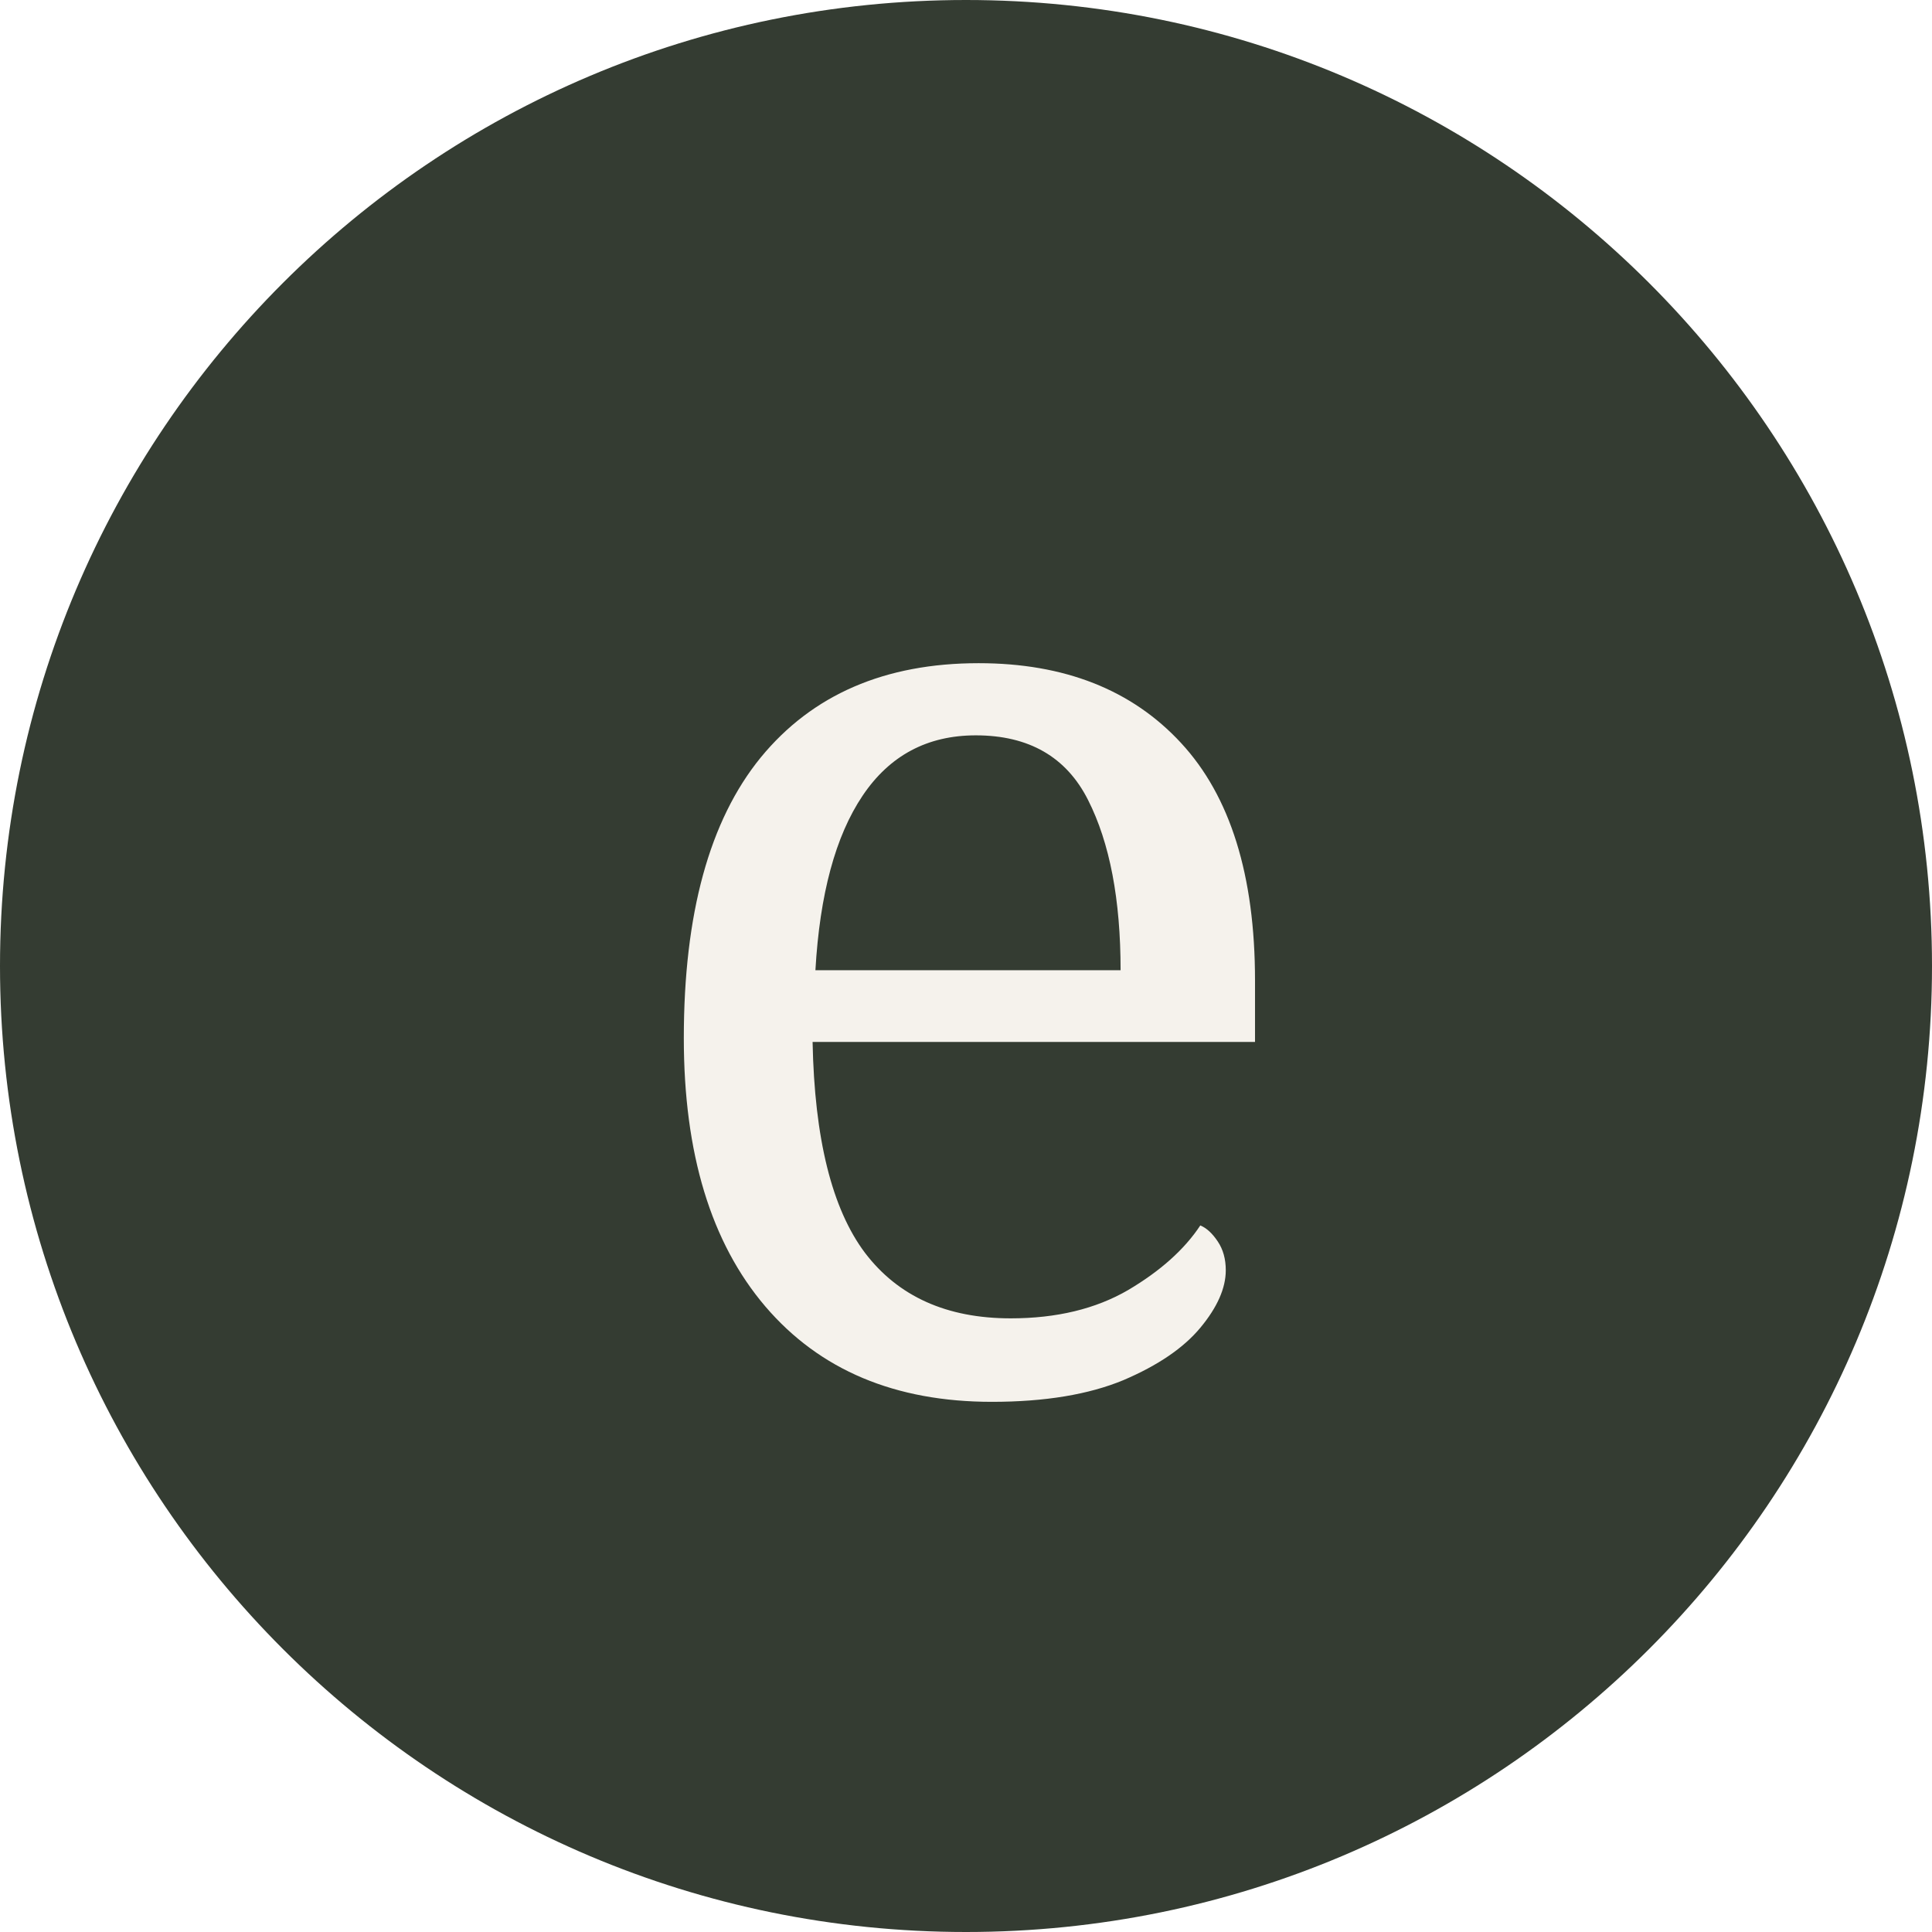
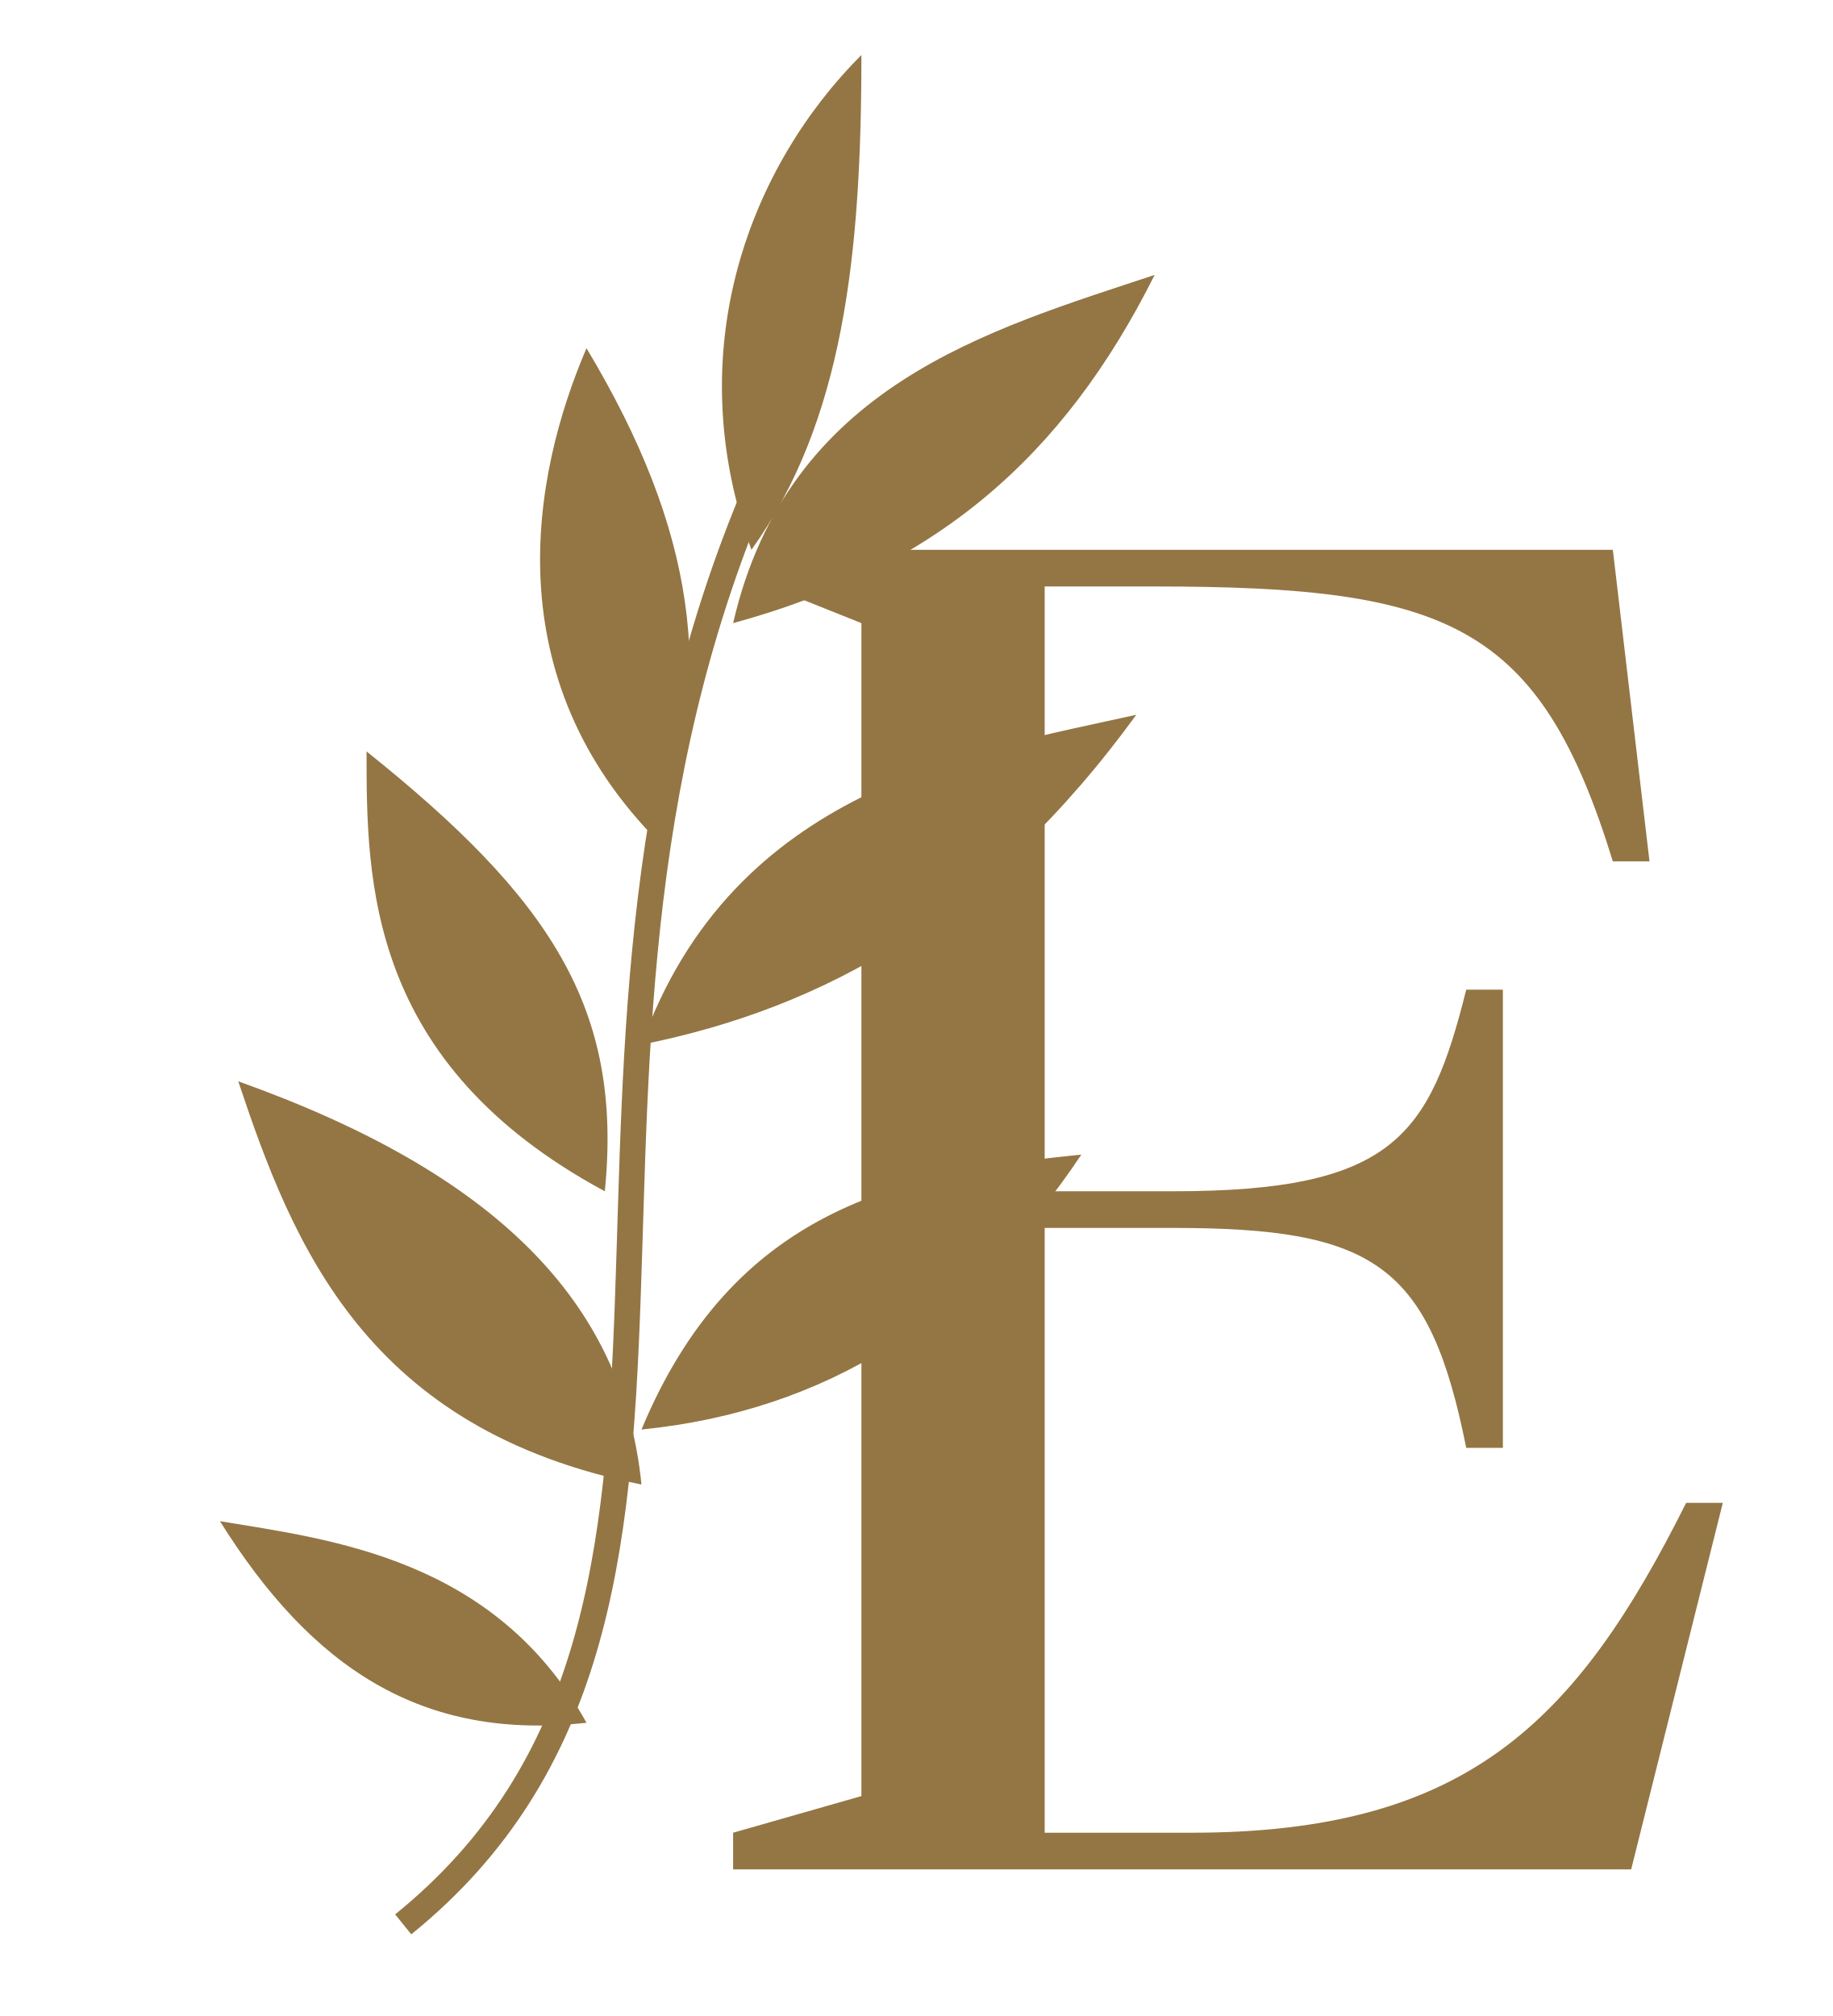
- <svg xmlns="http://www.w3.org/2000/svg" viewBox="0 0 64 64">
-   <rect width="64" height="64" rx="32" fill="#343c32" />
-   <text x="32" y="46" text-anchor="middle" font-family="Georgia,serif" font-size="44" fill="#f5f2ec">e</text>
+ <svg xmlns="http://www.w3.org/2000/svg" viewBox="0 0 100 110" color="#947644">
+   <path fill="currentColor" d="M42 30H88L90 47H88C84 34 79 32 63 32H57V65H64C76 65 78 62 80 54H82V79H80C78 69 75 67 64 67H57V100H65C80 100 86 94 92 82H94L89 102H40V100L47 98V34L42 32Z" />
+   <path d="M22 105C43 88 27 58 42 25" fill="none" stroke="currentColor" stroke-width="1.4" />
+   <path fill="currentColor" d="M35 81C20 78 16 68 13 59C27 64 34 71 35 81ZM33 65C20 58 20 48 20 41C30 49 34 55 33 65ZM36 46C27 37 29 26 32 19C38 29 39 37 36 46ZM41 30C37 19 41 9 47 3C47 14 46 23 41 30ZM40 34C43 21 54 18 63 15C58 25 51 31 40 34ZM35 57C40 43 53 41 62 39C54 50 45 55 35 57ZM35 78C40 66 49 64 59 63C53 72 45 77 35 78ZM32 94C27 85 18 84 12 83C17 91 23 95 32 94Z" />
</svg>
